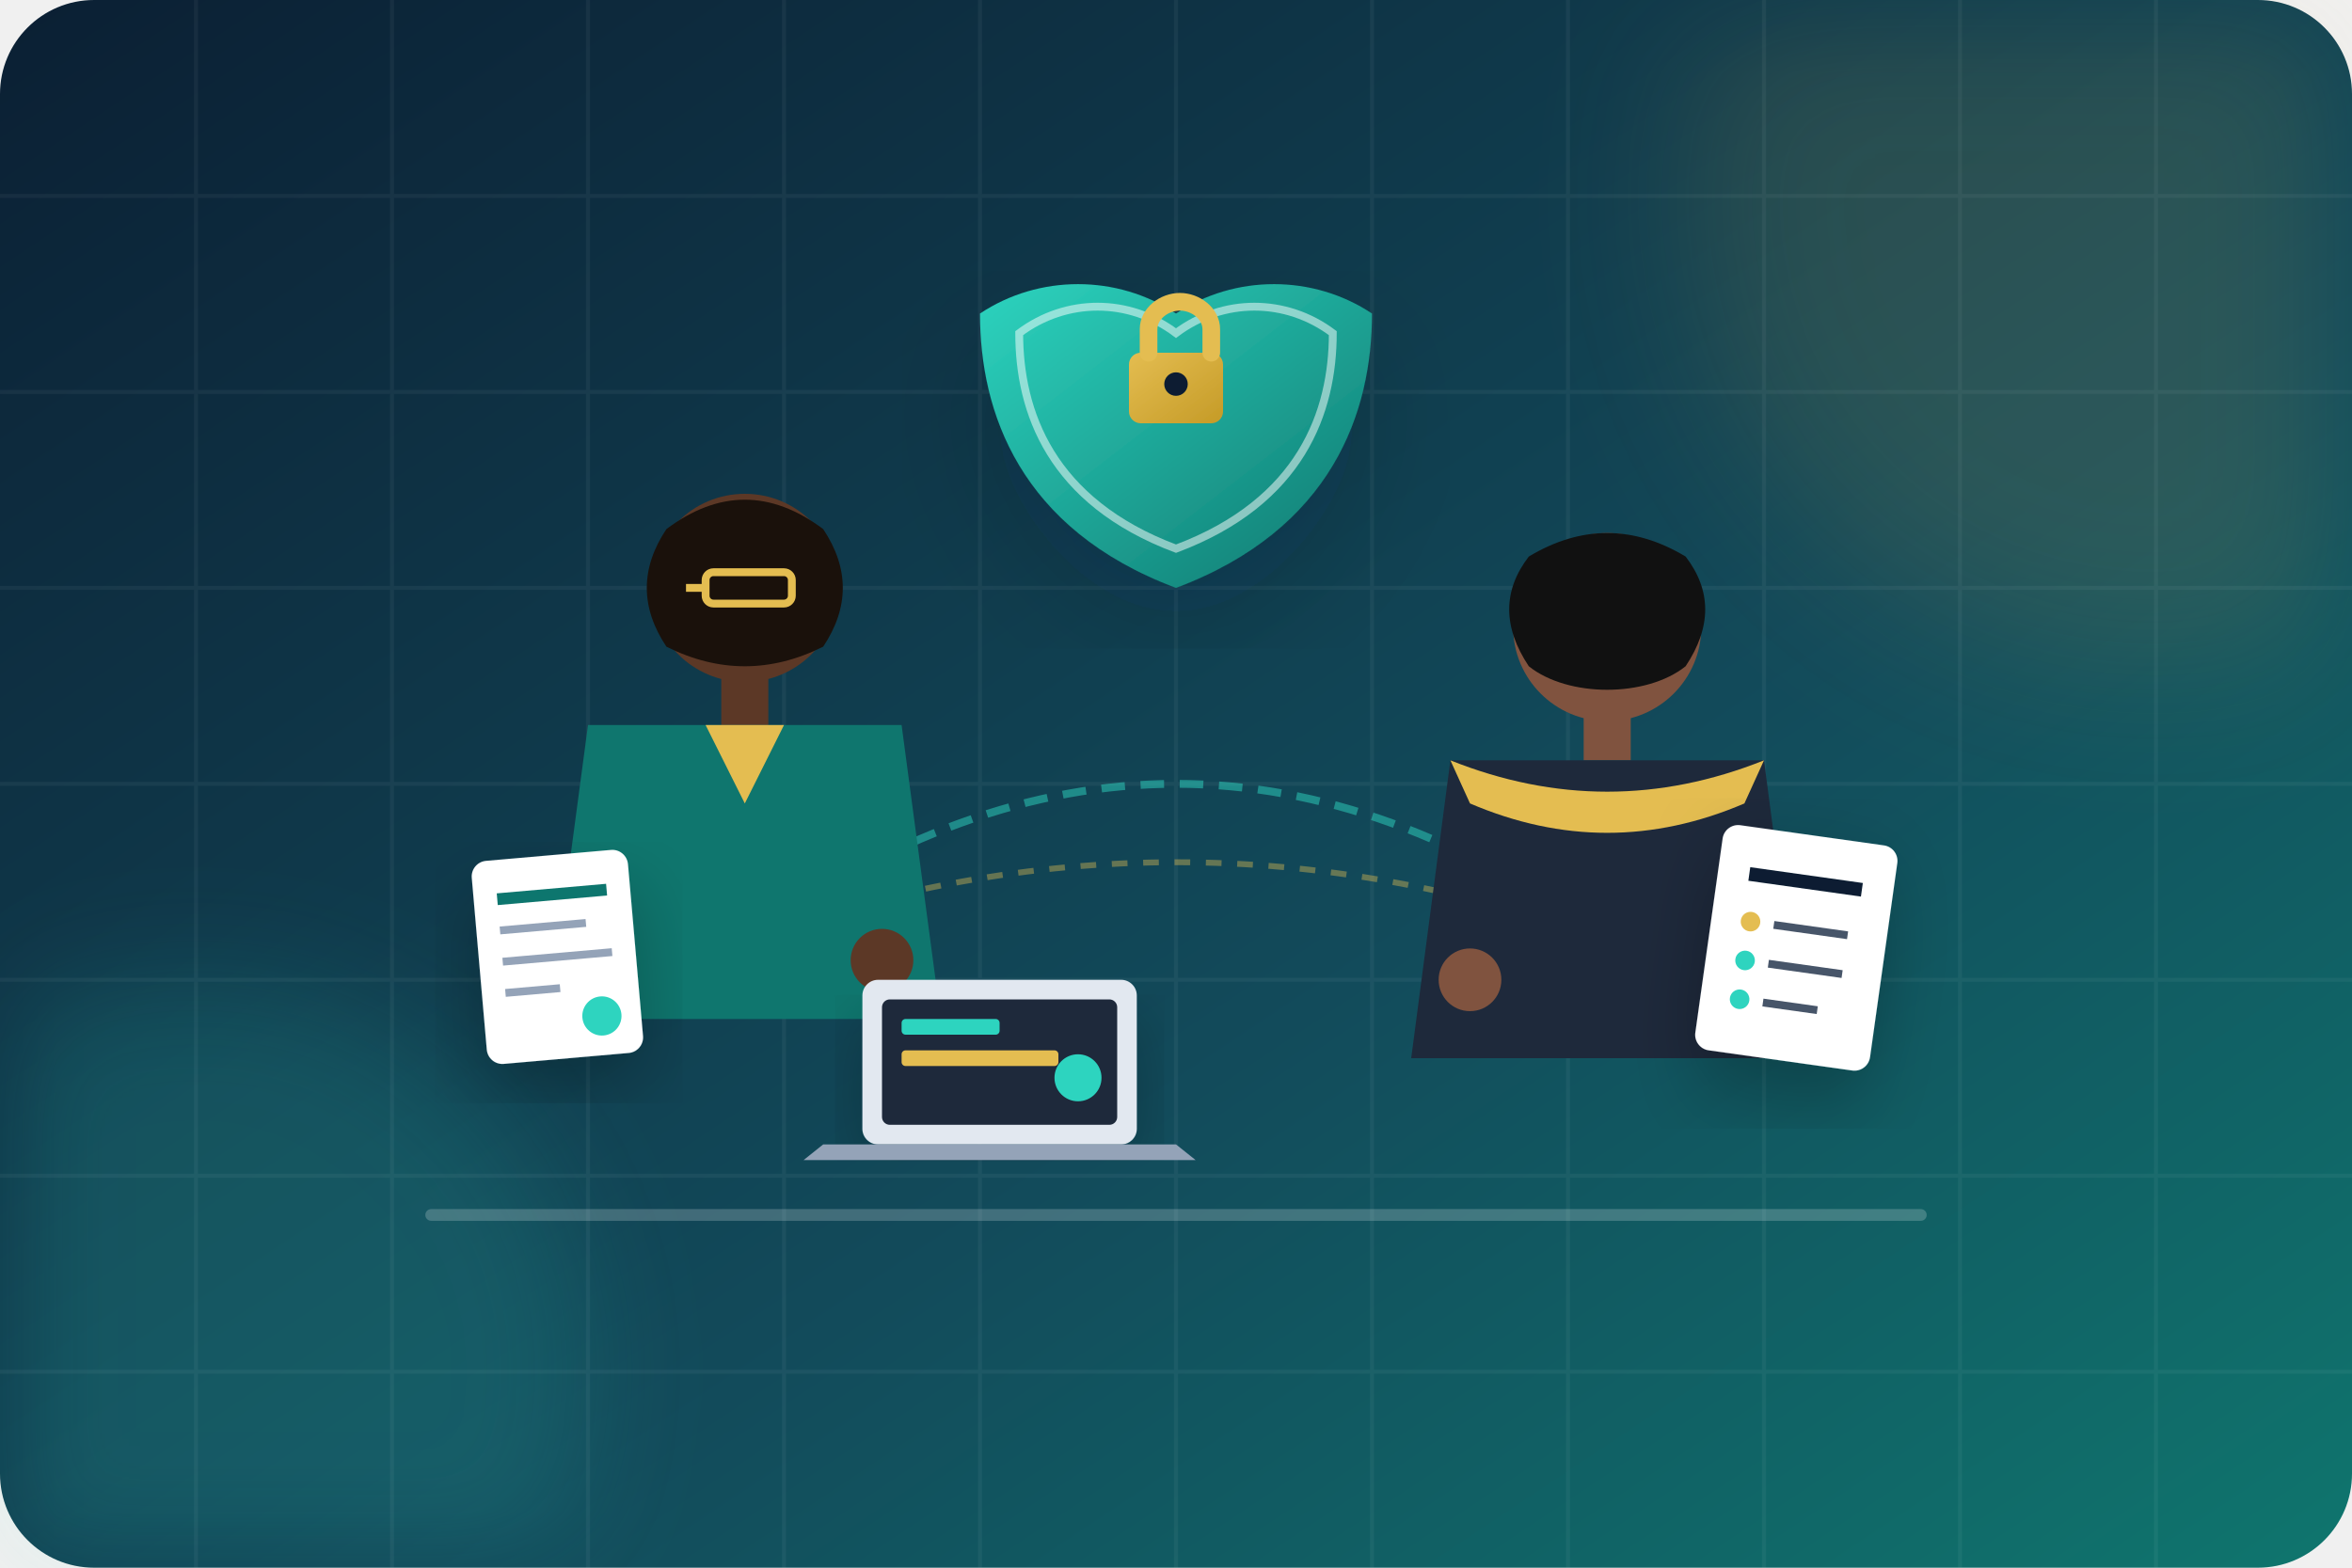
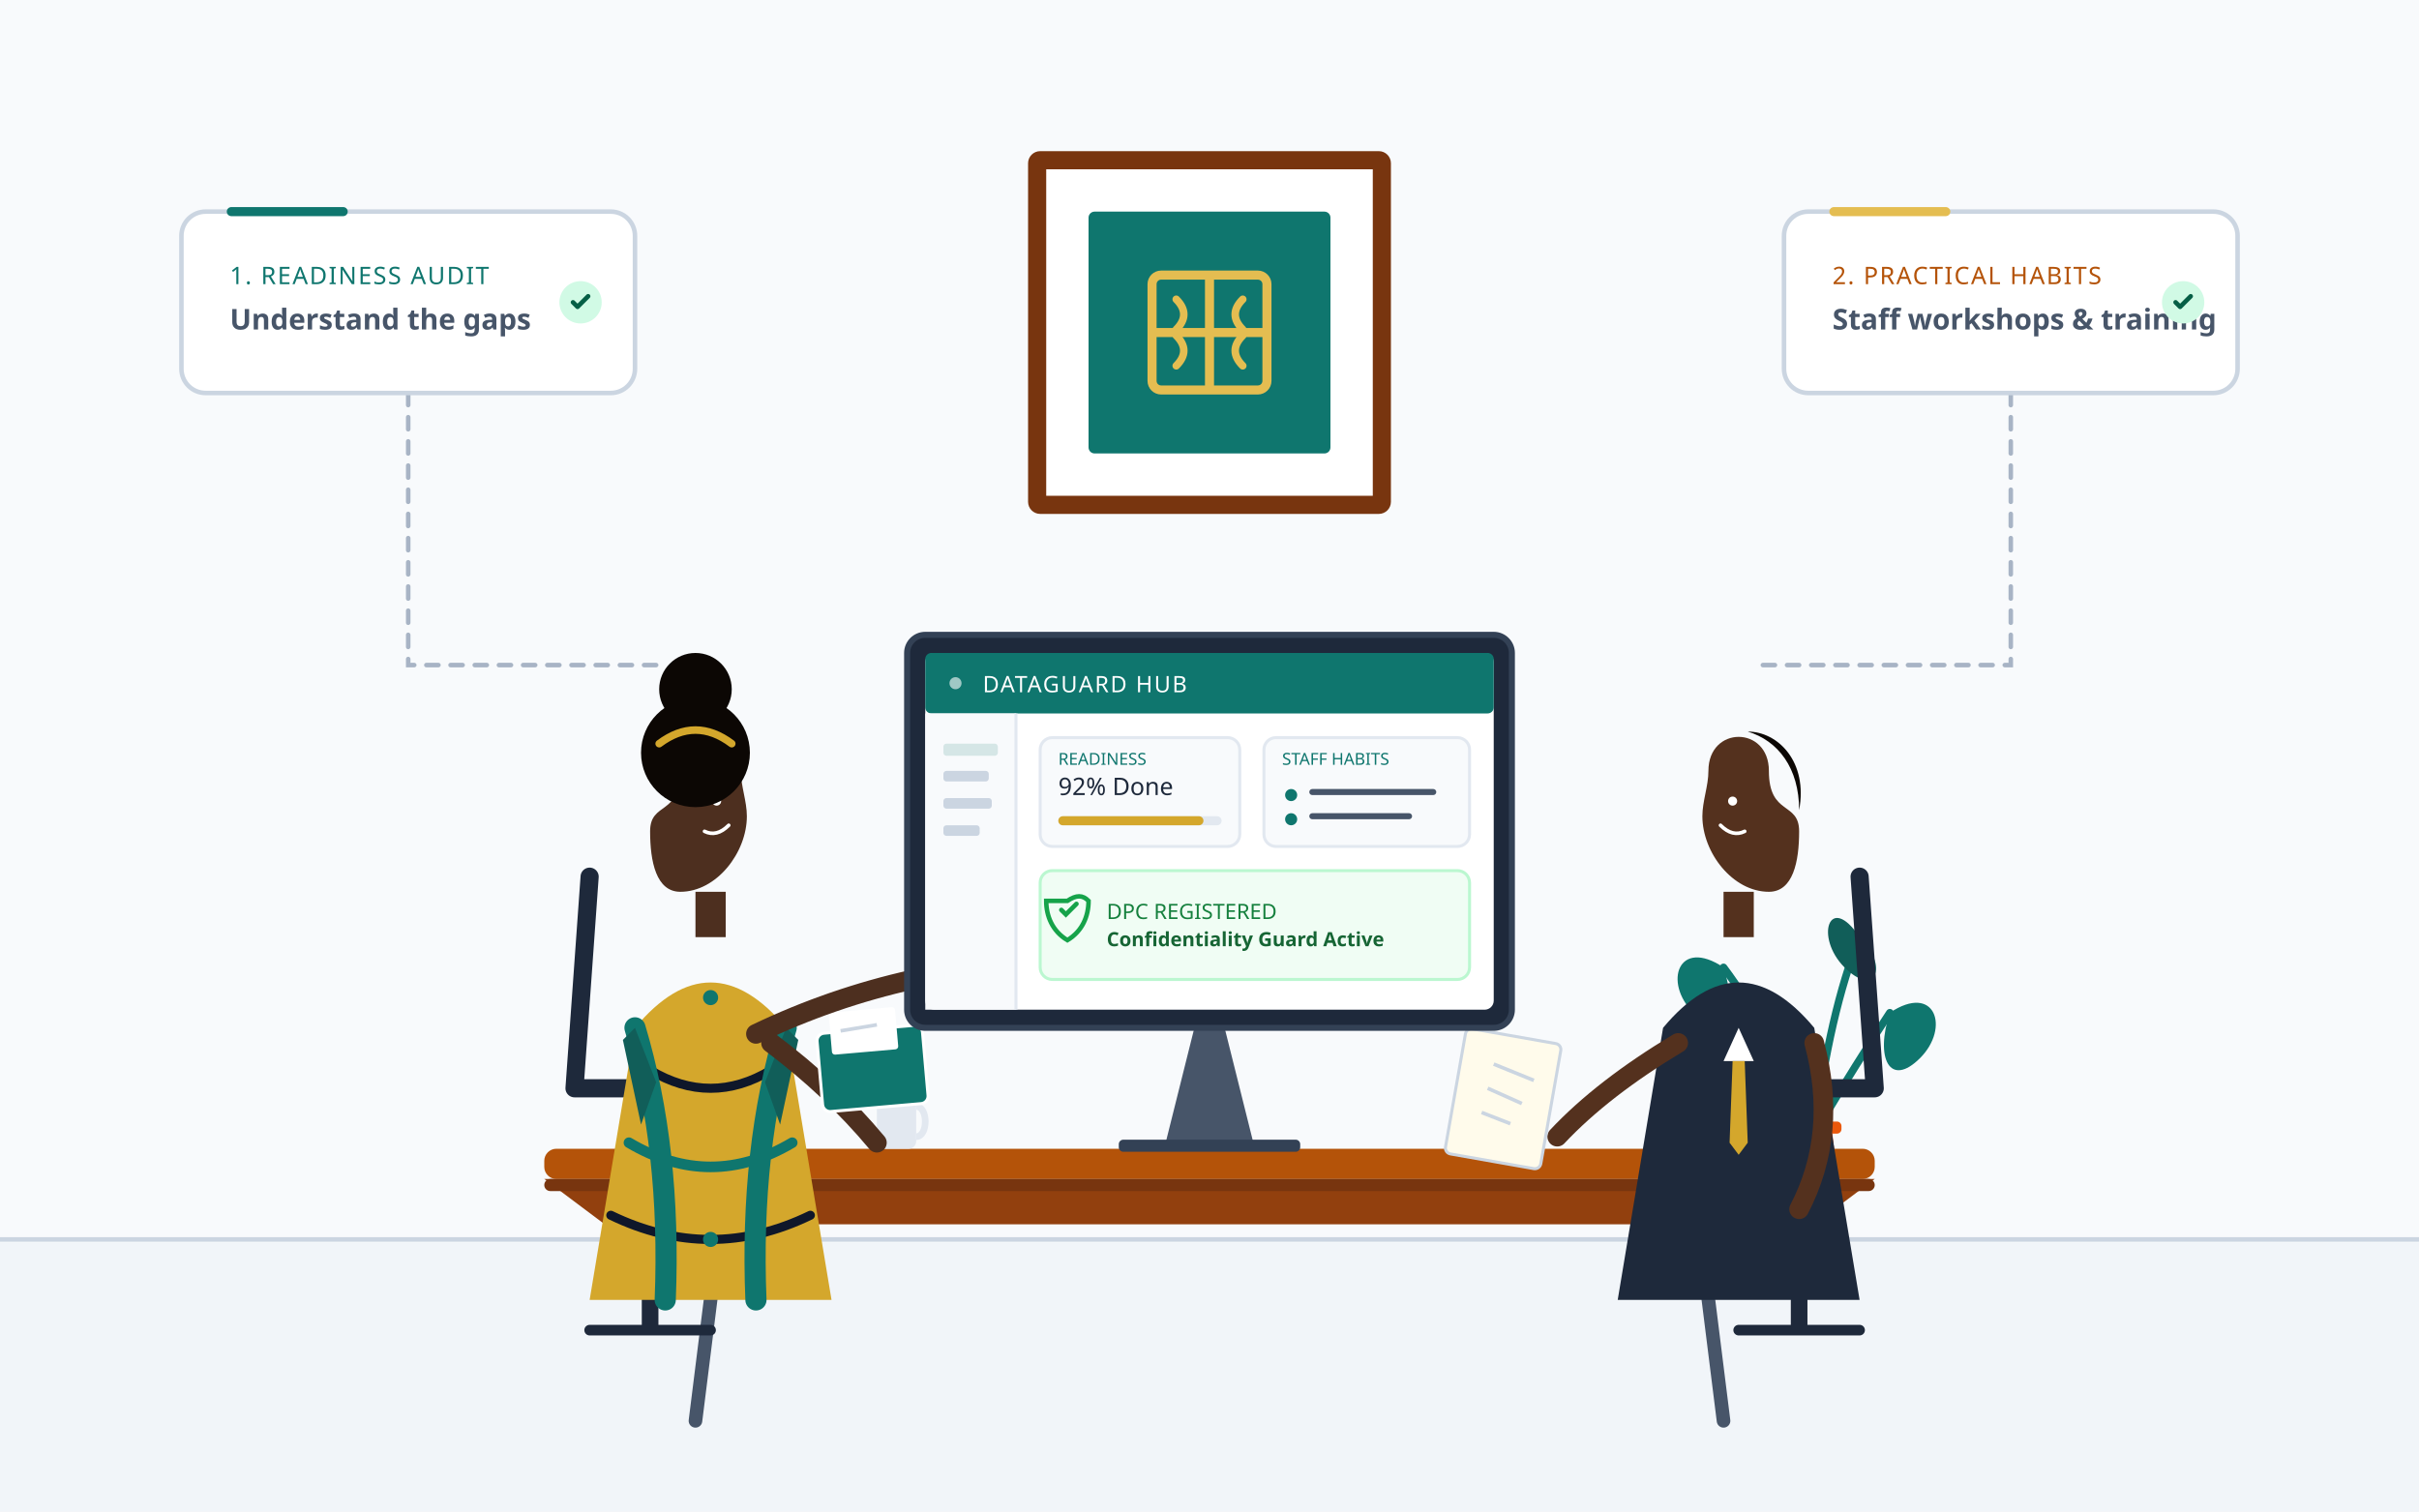
- <svg xmlns="http://www.w3.org/2000/svg" viewBox="0 0 600 400" width="100%" height="100%">
-   <defs>
-     <linearGradient id="bgGrad" x1="0%" y1="0%" x2="100%" y2="100%">
-       <stop offset="0%" stop-color="#0b1f33" />
-       <stop offset="60%" stop-color="#124b5b" />
-       <stop offset="100%" stop-color="#0f766e" />
-     </linearGradient>
-     <linearGradient id="goldGrad" x1="0%" y1="0%" x2="100%" y2="100%">
-       <stop offset="0%" stop-color="#e4bd51" />
-       <stop offset="100%" stop-color="#c59b27" />
-     </linearGradient>
-     <linearGradient id="tealGrad" x1="0%" y1="0%" x2="100%" y2="100%">
-       <stop offset="0%" stop-color="#2dd4bf" />
-       <stop offset="100%" stop-color="#0f766e" />
-     </linearGradient>
-     <filter id="dropShadow" x="-10%" y="-10%" width="120%" height="120%">
-       <feDropShadow dx="0" dy="8" stdDeviation="10" flood-color="#000000" flood-opacity="0.25" />
-     </filter>
-     <filter id="softShadow" x="-20%" y="-20%" width="140%" height="140%">
-       <feDropShadow dx="0" dy="12" stdDeviation="16" flood-color="#0b1f33" flood-opacity="0.15" />
-     </filter>
-   </defs>
-   <rect width="600" height="400" rx="24" fill="url(#bgGrad)" />
-   <circle cx="550" cy="50" r="120" fill="#e4bd51" opacity="0.12" filter="blur(20px)" />
-   <circle cx="50" cy="350" r="100" fill="#2dd4bf" opacity="0.15" filter="blur(15px)" />
-   <g opacity="0.05">
-     <path d="M 0,50 L 600,50 M 0,100 L 600,100 M 0,150 L 600,150 M 0,200 L 600,200 M 0,250 L 600,250 M 0,300 L 600,300 M 0,350 L 600,350" stroke="#ffffff" stroke-width="1" />
-     <path d="M 50,0 L 50,400 M 100,0 L 100,400 M 150,0 L 150,400 M 200,0 L 200,400 M 250,0 L 250,400 M 300,0 L 300,400 M 350,0 L 350,400 M 400,0 L 400,400 M 450,0 L 450,400 M 500,0 L 500,400 M 550,0 L 550,400" stroke="#ffffff" stroke-width="1" />
+ <svg xmlns="http://www.w3.org/2000/svg" viewBox="0 0 800 500" width="100%" height="100%">
+   <rect width="800" height="500" fill="#f8fafc" />
+   <line x1="0" y1="410" x2="800" y2="410" stroke="#cbd5e1" stroke-width="1.5" />
+   <rect y="411" width="800" height="89" fill="#f1f5f9" />
+   <rect x="340" y="50" width="120" height="120" rx="4" fill="#78350f" />
+   <rect x="346" y="56" width="108" height="108" fill="#ffffff" />
+   <rect x="360" y="70" width="80" height="80" rx="2" fill="#0f766e" />
+   <g transform="translate(400, 110)">
+     <rect x="-19" y="-19" width="38" height="38" rx="3" fill="none" stroke="#e4bd51" stroke-width="3" />
+     <line x1="-19" y1="0" x2="19" y2="0" stroke="#e4bd51" stroke-width="3" />
+     <line x1="0" y1="-19" x2="0" y2="19" stroke="#e4bd51" stroke-width="3" />
+     <path d="M -11,-11 Q -6,-6 -11,-1" fill="none" stroke="#e4bd51" stroke-width="2.5" stroke-linecap="round" />
+     <path d="M 11,-11 Q 6,-6 11,-1" fill="none" stroke="#e4bd51" stroke-width="2.5" stroke-linecap="round" />
+     <path d="M -11,11 Q -6,6 -11,1" fill="none" stroke="#e4bd51" stroke-width="2.5" stroke-linecap="round" />
+     <path d="M 11,11 Q 6,6 11,1" fill="none" stroke="#e4bd51" stroke-width="2.5" stroke-linecap="round" />
  </g>
-   <g transform="translate(10, 0)">
-     <path d="M 180,240 Q 290,160 400,240" fill="none" stroke="#2dd4bf" stroke-width="2" stroke-dasharray="6,4" opacity="0.5" />
-     <path d="M 180,240 Q 290,200 400,240" fill="none" stroke="#e4bd51" stroke-width="1.5" stroke-dasharray="4,4" opacity="0.4" />
-     <line x1="100" y1="310" x2="480" y2="310" stroke="#ffffff" stroke-width="3" opacity="0.2" stroke-linecap="round" />
-     <circle cx="180" cy="150" r="24" fill="#5c3826" />
-     <path d="M 160,135 Q 180,120 200,135 Q 210,150 200,165 Q 180,175 160,165 Q 150,150 160,135" fill="#1a110b" />
-     <rect x="170" y="146" width="22" height="8" rx="2" fill="none" stroke="#e4bd51" stroke-width="2" />
-     <line x1="165" y1="150" x2="170" y2="150" stroke="#e4bd51" stroke-width="2" />
-     <rect x="174" y="172" width="12" height="15" fill="#5c3826" />
-     <path d="M 140,185 L 220,185 L 230,260 L 130,260 Z" fill="#0f766e" />
-     <path d="M 170,185 L 180,205 L 190,185 Z" fill="#e4bd51" />
-     <circle cx="215" cy="245" r="8" fill="#5c3826" />
-     <circle cx="400" cy="160" r="24" fill="#80533f" />
-     <path d="M 380,142 Q 400,130 420,142 Q 430,155 420,170 C 410,178 390,178 380,170 Q 370,155 380,142" fill="#111111" />
-     <rect x="394" y="182" width="12" height="12" fill="#80533f" />
-     <path d="M 360,194 L 440,194 L 450,270 L 350,270 Z" fill="#1e293b" />
-     <path d="M 360,194 Q 400,210 440,194 L 435,205 Q 400,220 365,205 Z" fill="#e4bd51" />
-     <circle cx="365" cy="250" r="8" fill="#80533f" />
-     <rect x="210" y="250" width="70" height="42" rx="4" fill="#e2e8f0" filter="url(#dropShadow)" />
-     <rect x="215" y="255" width="60" height="32" rx="2" fill="#1e293b" />
-     <rect x="220" y="260" width="25" height="4" rx="1" fill="#2dd4bf" />
-     <rect x="220" y="268" width="40" height="4" rx="1" fill="#e4bd51" />
-     <circle cx="265" cy="275" r="6" fill="#2dd4bf" />
-     <path d="M 200,292 L 290,292 L 295,296 L 195,296 Z" fill="#94a3b8" />
-     <g transform="translate(290, 80)" filter="url(#softShadow)">
-       <path d="M 0,0 C 15,-10 35,-10 50,0 C 50,25 40,55 0,70 C -40,55 -50,25 -50,0 C -35,-10 -15,-10 0,0 Z" fill="url(#tealGrad)" />
-       <path d="M 0,5 C 12,-4 28,-4 40,5 C 40,25 32,48 0,60 C -32,48 -40,25 -40,5 C -28,-4 -12,-4 0,5 Z" fill="none" stroke="#ffffff" stroke-width="2" opacity="0.5" />
-       <rect x="-12" y="10" width="24" height="18" rx="3" fill="url(#goldGrad)" />
-       <path d="M -7,10 L -7,4 C -7,0 -3,-3 1,-3 C 5,-3 9,0 9,4 L 9,10" fill="none" stroke="#e4bd51" stroke-width="4.5" stroke-linecap="round" />
-       <circle cx="0" cy="18" r="3" fill="#0b1f33" />
-     </g>
-     <g transform="translate(110, 220) rotate(-5)" filter="url(#dropShadow)">
-       <rect x="0" y="0" width="40" height="52" rx="4" fill="#ffffff" />
-       <line x1="6" y1="10" x2="34" y2="10" stroke="#0f766e" stroke-width="3" />
-       <line x1="6" y1="18" x2="28" y2="18" stroke="#94a3b8" stroke-width="2" />
-       <line x1="6" y1="26" x2="34" y2="26" stroke="#94a3b8" stroke-width="2" />
-       <line x1="6" y1="34" x2="20" y2="34" stroke="#94a3b8" stroke-width="2" />
-       <circle cx="30" cy="42" r="5" fill="#2dd4bf" />
-     </g>
-     <g transform="translate(430, 210) rotate(8)" filter="url(#dropShadow)">
-       <rect x="0" y="0" width="45" height="58" rx="4" fill="#ffffff" />
-       <line x1="8" y1="12" x2="37" y2="12" stroke="#0b1f33" stroke-width="3.5" />
-       <circle cx="10" cy="24" r="2.5" fill="#e4bd51" />
-       <line x1="16" y1="24" x2="35" y2="24" stroke="#475569" stroke-width="2" />
-       <circle cx="10" cy="34" r="2.5" fill="#2dd4bf" />
-       <line x1="16" y1="34" x2="35" y2="34" stroke="#475569" stroke-width="2" />
-       <circle cx="10" cy="44" r="2.5" fill="#2dd4bf" />
-       <line x1="16" y1="44" x2="30" y2="44" stroke="#475569" stroke-width="2" />
-     </g>
+   <g opacity="0.8">
+     <path d="M 135,130 L 135,220 L 220,220" fill="none" stroke="#94a3b8" stroke-width="1.5" stroke-dasharray="4,4" stroke-linecap="round" />
+     <path d="M 665,130 L 665,220 L 580,220" fill="none" stroke="#94a3b8" stroke-width="1.5" stroke-dasharray="4,4" stroke-linecap="round" />
+   </g>
+   <g transform="translate(60, 70)">
+     <rect width="150" height="60" rx="8" fill="#ffffff" stroke="#cbd5e1" stroke-width="1.5" />
+     <rect x="15" y="-1.5" width="40" height="3" rx="1.5" fill="#0f766e" />
+     <text x="16" y="24" fill="#0f766e" font-family="system-ui, sans-serif" font-size="8" font-weight="extrabold" letter-spacing="0.5">1. READINESS AUDIT</text>
+     <text x="16" y="39" fill="#475569" font-family="system-ui, sans-serif" font-size="9.5" font-weight="600">Understand the gaps</text>
+     <circle cx="132" cy="30" r="7" fill="#d1fae5" />
+     <path d="M 129.5,30 L 131,31.5 L 134.5,28" fill="none" stroke="#065f46" stroke-width="1.5" stroke-linecap="round" stroke-linejoin="round" />
+   </g>
+   <g transform="translate(590, 70)">
+     <rect width="150" height="60" rx="8" fill="#ffffff" stroke="#cbd5e1" stroke-width="1.5" />
+     <rect x="15" y="-1.5" width="40" height="3" rx="1.5" fill="#e4bd51" />
+     <text x="16" y="24" fill="#b45309" font-family="system-ui, sans-serif" font-size="8" font-weight="extrabold" letter-spacing="0.5">2. PRACTICAL HABITS</text>
+     <text x="16" y="39" fill="#475569" font-family="system-ui, sans-serif" font-size="9.5" font-weight="600">Staff workshops &amp; training</text>
+     <circle cx="132" cy="30" r="7" fill="#d1fae5" />
+     <path d="M 129.5,30 L 131,31.5 L 134.5,28" fill="none" stroke="#065f46" stroke-width="1.5" stroke-linecap="round" stroke-linejoin="round" />
+   </g>
+   <g transform="translate(50, 0)">
+     <path d="M 540,410 L 560,410 L 556,375 L 544,375 Z" fill="#c2410c" />
+     <rect x="541" y="371" width="18" height="4" rx="1.5" fill="#ea580c" />
+     <path d="M 550,375 Q 535,340 520,320" fill="none" stroke="#0f766e" stroke-width="2.5" stroke-linecap="round" />
+     <path d="M 520,320 C 505,310 500,325 510,335 C 520,345 525,335 520,320 Z" fill="#0f766e" />
+     <path d="M 550,375 Q 555,335 565,310" fill="none" stroke="#0f766e" stroke-width="2.5" stroke-linecap="round" />
+     <path d="M 565,310 C 555,295 550,310 560,320 C 570,330 575,320 565,310 Z" fill="#115e59" />
+     <path d="M 550,375 Q 565,350 575,335" fill="none" stroke="#0f766e" stroke-width="2.5" stroke-linecap="round" />
+     <path d="M 575,335 C 590,325 595,340 585,350 C 575,360 570,350 575,335 Z" fill="#0f766e" />
+   </g>
+   <g>
+     <line x1="240" y1="390" x2="230" y2="470" stroke="#475569" stroke-width="4.5" stroke-linecap="round" />
+     <line x1="560" y1="390" x2="570" y2="470" stroke="#475569" stroke-width="4.5" stroke-linecap="round" />
+     <polygon points="180,390 620,390 600,405 200,405" fill="#92400e" />
+     <rect x="180" y="380" width="440" height="10" rx="4" fill="#b45309" />
+     <rect x="180" y="390" width="440" height="4" rx="2" fill="#78350f" />
+     <rect x="290" y="362" width="13" height="18" rx="2.5" fill="#e2e8f0" />
+     <path d="M 303,366 C 307,366 307,376 303,376" fill="none" stroke="#e2e8f0" stroke-width="2.2" />
+     <path d="M 296,356 Q 299,352 296,348" fill="none" stroke="#cbd5e1" stroke-width="1.2" stroke-linecap="round" opacity="0.8" />
+   </g>
+   <g transform="translate(20, 0)">
+     <path d="M 175,290 L 170,360 L 220,360" fill="none" stroke="#1e293b" stroke-width="6" stroke-linecap="round" stroke-linejoin="round" />
+     <line x1="195" y1="360" x2="195" y2="440" stroke="#1e293b" stroke-width="5.5" />
+     <line x1="175" y1="440" x2="215" y2="440" stroke="#1e293b" stroke-width="3.5" stroke-linecap="round" />
+     <path d="M 190,340 Q 215,310 240,340 L 255,430 L 175,430 Z" fill="#d4a72c" />
+     <path d="M 195,354 Q 215,366 235,354" fill="none" stroke="#0f172a" stroke-width="3" stroke-linecap="round" />
+     <path d="M 188,378 Q 215,394 242,378" fill="none" stroke="#0f766e" stroke-width="3.5" stroke-linecap="round" />
+     <path d="M 182,402 Q 215,418 248,402" fill="none" stroke="#0f172a" stroke-width="3" stroke-linecap="round" />
+     <circle cx="215" cy="330" r="2.5" fill="#0f766e" />
+     <circle cx="215" cy="410" r="2.5" fill="#0f766e" />
+     <path d="M 190,340 Q 202,380 200,430" fill="none" stroke="#0f766e" stroke-width="7" stroke-linecap="round" />
+     <path d="M 240,340 Q 228,380 230,430" fill="none" stroke="#0f766e" stroke-width="7" stroke-linecap="round" />
+     <polygon points="190,340 197,358 192,372 186,344" fill="#115e59" />
+     <polygon points="240,340 233,358 238,372 244,344" fill="#115e59" />
+     <rect x="210" y="295" width="10" height="15" fill="#4d2f1f" />
+     <path d="M 205,255 C 205,240 225,240 225,255 C 225,260 227,265 227,270 C 227,282 217,295 205,295 C 197,295 195,285 195,275 C 195,265 205,270 205,255 Z" fill="#4d2f1f" />
+     <circle cx="217" cy="265" r="1.5" fill="#ffffff" />
+     <path d="M 221,273 Q 217,277 213,275" fill="none" stroke="#ffffff" stroke-width="1.2" stroke-linecap="round" />
+     <circle cx="210" cy="249" r="18" fill="#0c0704" />
+     <circle cx="210" cy="228" r="12" fill="#0c0704" />
+     <path d="M 198,246 Q 210,237 222,246" fill="none" stroke="#d4a72c" stroke-width="2.5" stroke-linecap="round" />
+     <path d="M 235,345 Q 255,360 270,378" fill="none" stroke="#4d2f1f" stroke-width="6.5" stroke-linecap="round" />
+     <rect x="250" y="342" width="35" height="26" rx="2.5" fill="#0f766e" stroke="#ffffff" stroke-width="1" transform="rotate(-5 250 342)" />
+     <rect x="254" y="335" width="22" height="14" rx="1" fill="#ffffff" transform="rotate(-5 254 335)" />
+     <line x1="258" y1="341" x2="270" y2="339" stroke="#cbd5e1" stroke-width="1.2" />
+     <path d="M 230,342 Q 255,330 282,324" fill="none" stroke="#4d2f1f" stroke-width="6.5" stroke-linecap="round" />
+   </g>
+   <g transform="translate(-10, 0)">
+     <path d="M 625,290 L 630,360 L 580,360" fill="none" stroke="#1e293b" stroke-width="6" stroke-linecap="round" stroke-linejoin="round" />
+     <line x1="605" y1="360" x2="605" y2="440" stroke="#1e293b" stroke-width="5.5" />
+     <line x1="585" y1="440" x2="625" y2="440" stroke="#1e293b" stroke-width="3.5" stroke-linecap="round" />
+     <path d="M 610,340 Q 585,310 560,340 L 545,430 L 625,430 Z" fill="#1e293b" />
+     <polygon points="585,340 580,351 590,351" fill="#ffffff" />
+     <polygon points="583,351 587,351 588,378 585,382 582,378" fill="#d4a72c" />
+     <rect x="580" y="295" width="10" height="15" fill="#54311e" />
+     <path d="M 595,255 C 595,240 575,240 575,255 C 575,260 573,265 573,270 C 573,282 583,295 595,295 C 603,295 605,285 605,275 C 605,265 595,270 595,255 Z" fill="#54311e" />
+     <circle cx="583" cy="265" r="1.5" fill="#ffffff" />
+     <path d="M 579,273 Q 583,277 587,275" fill="none" stroke="#ffffff" stroke-width="1.2" stroke-linecap="round" />
+     <path d="M 588,242 C 598,242 608,252 605,268 C 605,254 598,245 588,242 Z" fill="#0c0704" />
+     <path d="M 565,345 Q 540,360 525,376" fill="none" stroke="#54311e" stroke-width="6.5" stroke-linecap="round" />
+     <rect x="495" y="340" width="32" height="42" rx="2" fill="#fffbeb" stroke="#cbd5e1" stroke-width="1" transform="rotate(10 495 340)" />
+     <line x1="504" y1="352" x2="518" y2="355" stroke="#cbd5e1" stroke-width="1.2" transform="rotate(10 504 352)" />
+     <line x1="502" y1="360" x2="514" y2="363" stroke="#cbd5e1" stroke-width="1.2" transform="rotate(10 502 360)" />
+     <line x1="500" y1="368" x2="510" y2="370" stroke="#cbd5e1" stroke-width="1.2" transform="rotate(10 500 368)" />
+     <path d="M 610,345 Q 618,375 605,400" fill="none" stroke="#54311e" stroke-width="6.5" stroke-linecap="round" />
+   </g>
+   <g>
+     <polygon points="385,380 415,380 405,340 395,340" fill="#475569" />
+     <rect x="370" y="377" width="60" height="4" rx="1.5" fill="#334155" />
+     <rect x="300" y="210" width="200" height="130" rx="6" fill="#1e293b" stroke="#334155" stroke-width="2" />
+     <rect x="306" y="216" width="188" height="118" rx="3" fill="#ffffff" />
+     <rect x="306" y="216" width="188" height="20" fill="#0f766e" rx="2" />
+     <circle cx="316" cy="226" r="2" fill="#ffffff" opacity="0.6" />
+     <text x="325" y="229" fill="#ffffff" font-family="system-ui, sans-serif" font-size="7.5" font-weight="extrabold" letter-spacing="0.5">DATAGUARD HUB</text>
+     <rect x="306" y="236" width="30" height="98" fill="#f8fafc" />
+     <line x1="336" y1="236" x2="336" y2="334" stroke="#e2e8f0" stroke-width="1" />
+     <rect x="312" y="246" width="18" height="4" rx="1" fill="#0f766e" fill-opacity="0.15" />
+     <rect x="312" y="255" width="15" height="3.5" rx="1" fill="#cbd5e1" />
+     <rect x="312" y="264" width="16" height="3.5" rx="1" fill="#cbd5e1" />
+     <rect x="312" y="273" width="12" height="3.5" rx="1" fill="#cbd5e1" />
+     <rect x="344" y="244" width="66" height="36" rx="4" fill="#f8fafc" stroke="#e2e8f0" stroke-width="1" />
+     <text x="350" y="253" fill="#0f766e" font-family="system-ui, sans-serif" font-size="5.5" font-weight="extrabold">READINESS</text>
+     <text x="350" y="263" fill="#1e293b" font-family="system-ui, sans-serif" font-size="8" font-weight="extrabold">92% Done</text>
+     <rect x="350" y="270" width="54" height="3" rx="1.5" fill="#e2e8f0" />
+     <rect x="350" y="270" width="48" height="3" rx="1.5" fill="#d4a72c" />
+     <rect x="418" y="244" width="68" height="36" rx="4" fill="#f8fafc" stroke="#e2e8f0" stroke-width="1" />
+     <text x="424" y="253" fill="#0f766e" font-family="system-ui, sans-serif" font-size="5.5" font-weight="extrabold">STAFF HABITS</text>
+     <circle cx="427" cy="263" r="2" fill="#0f766e" />
+     <rect x="433" y="261" width="42" height="2" rx="1" fill="#475569" />
+     <circle cx="427" cy="271" r="2" fill="#0f766e" />
+     <rect x="433" y="269" width="34" height="2" rx="1" fill="#475569" />
+     <rect x="344" y="288" width="142" height="36" rx="4" fill="#f0fdf4" stroke="#bbf7d0" stroke-width="1" />
+     <path d="M 353,298 C 356,296 358,296 360,298 C 360,303 358,308 353,311 C 348,308 346,303 346,298 Z" fill="none" stroke="#16a34a" stroke-width="1.5" />
+     <path d="M 351,301 L 352.5,302.5 L 356,299" fill="none" stroke="#16a34a" stroke-width="1.5" stroke-linecap="round" />
+     <text x="366" y="304" fill="#15803d" font-family="system-ui, sans-serif" font-size="7" font-weight="extrabold">DPC REGISTERED</text>
+     <text x="366" y="313" fill="#166534" font-family="system-ui, sans-serif" font-size="6.5" font-weight="600">Confidentiality Guard Active</text>
  </g>
</svg>
